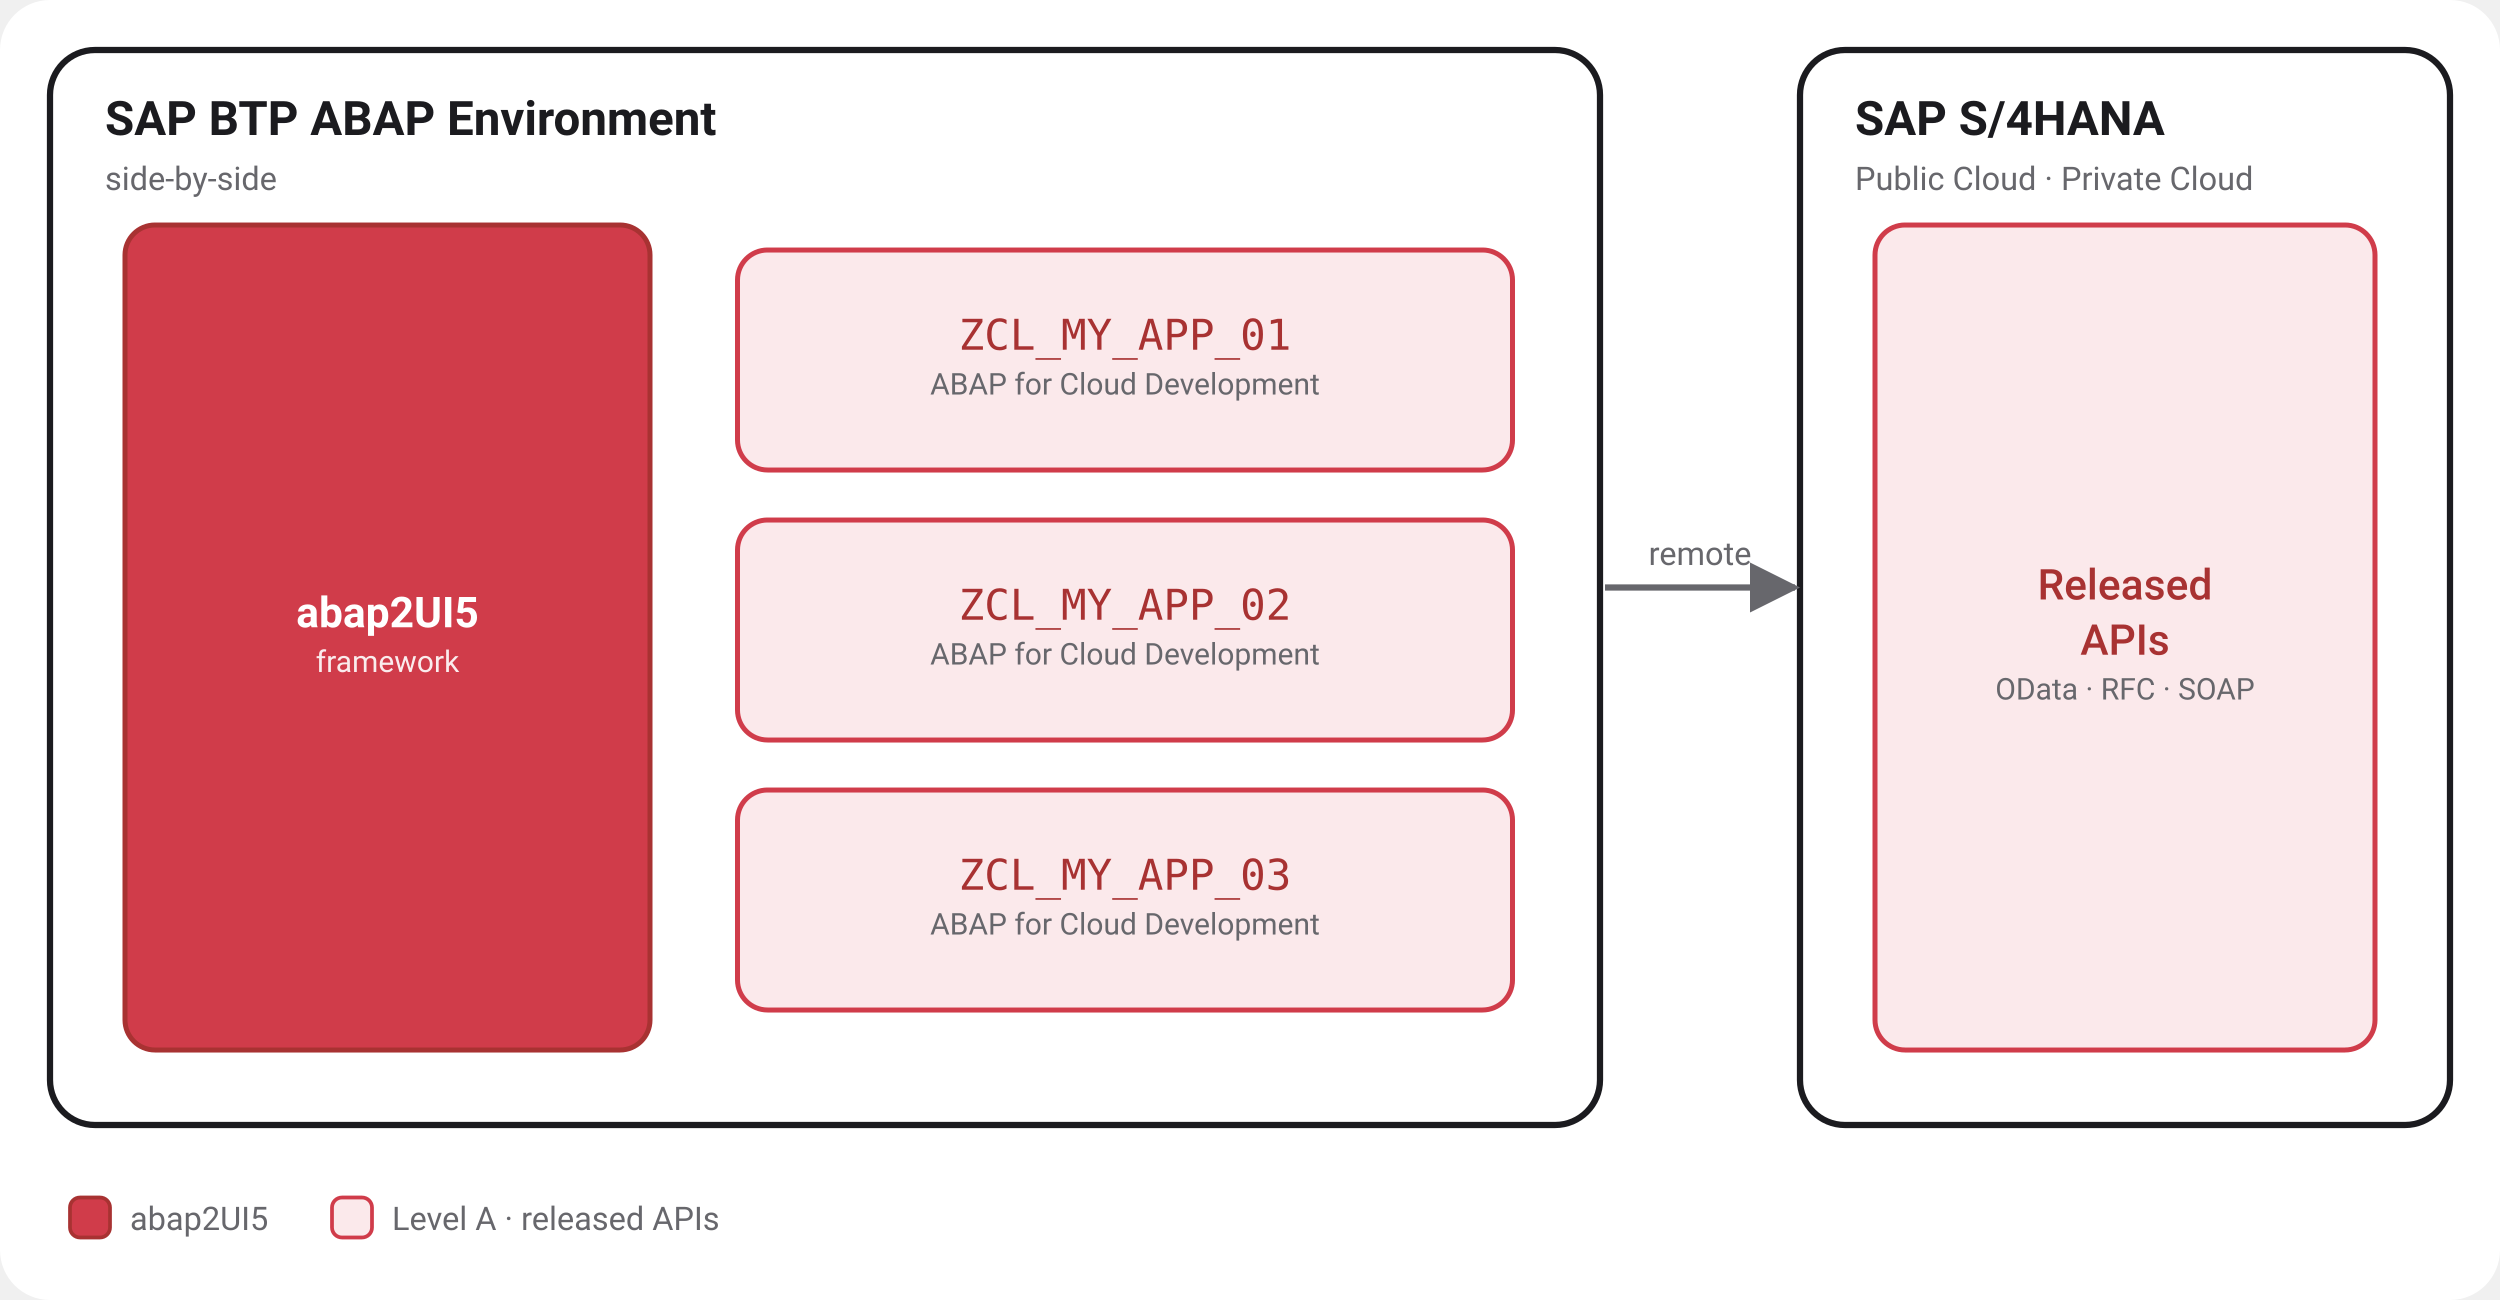
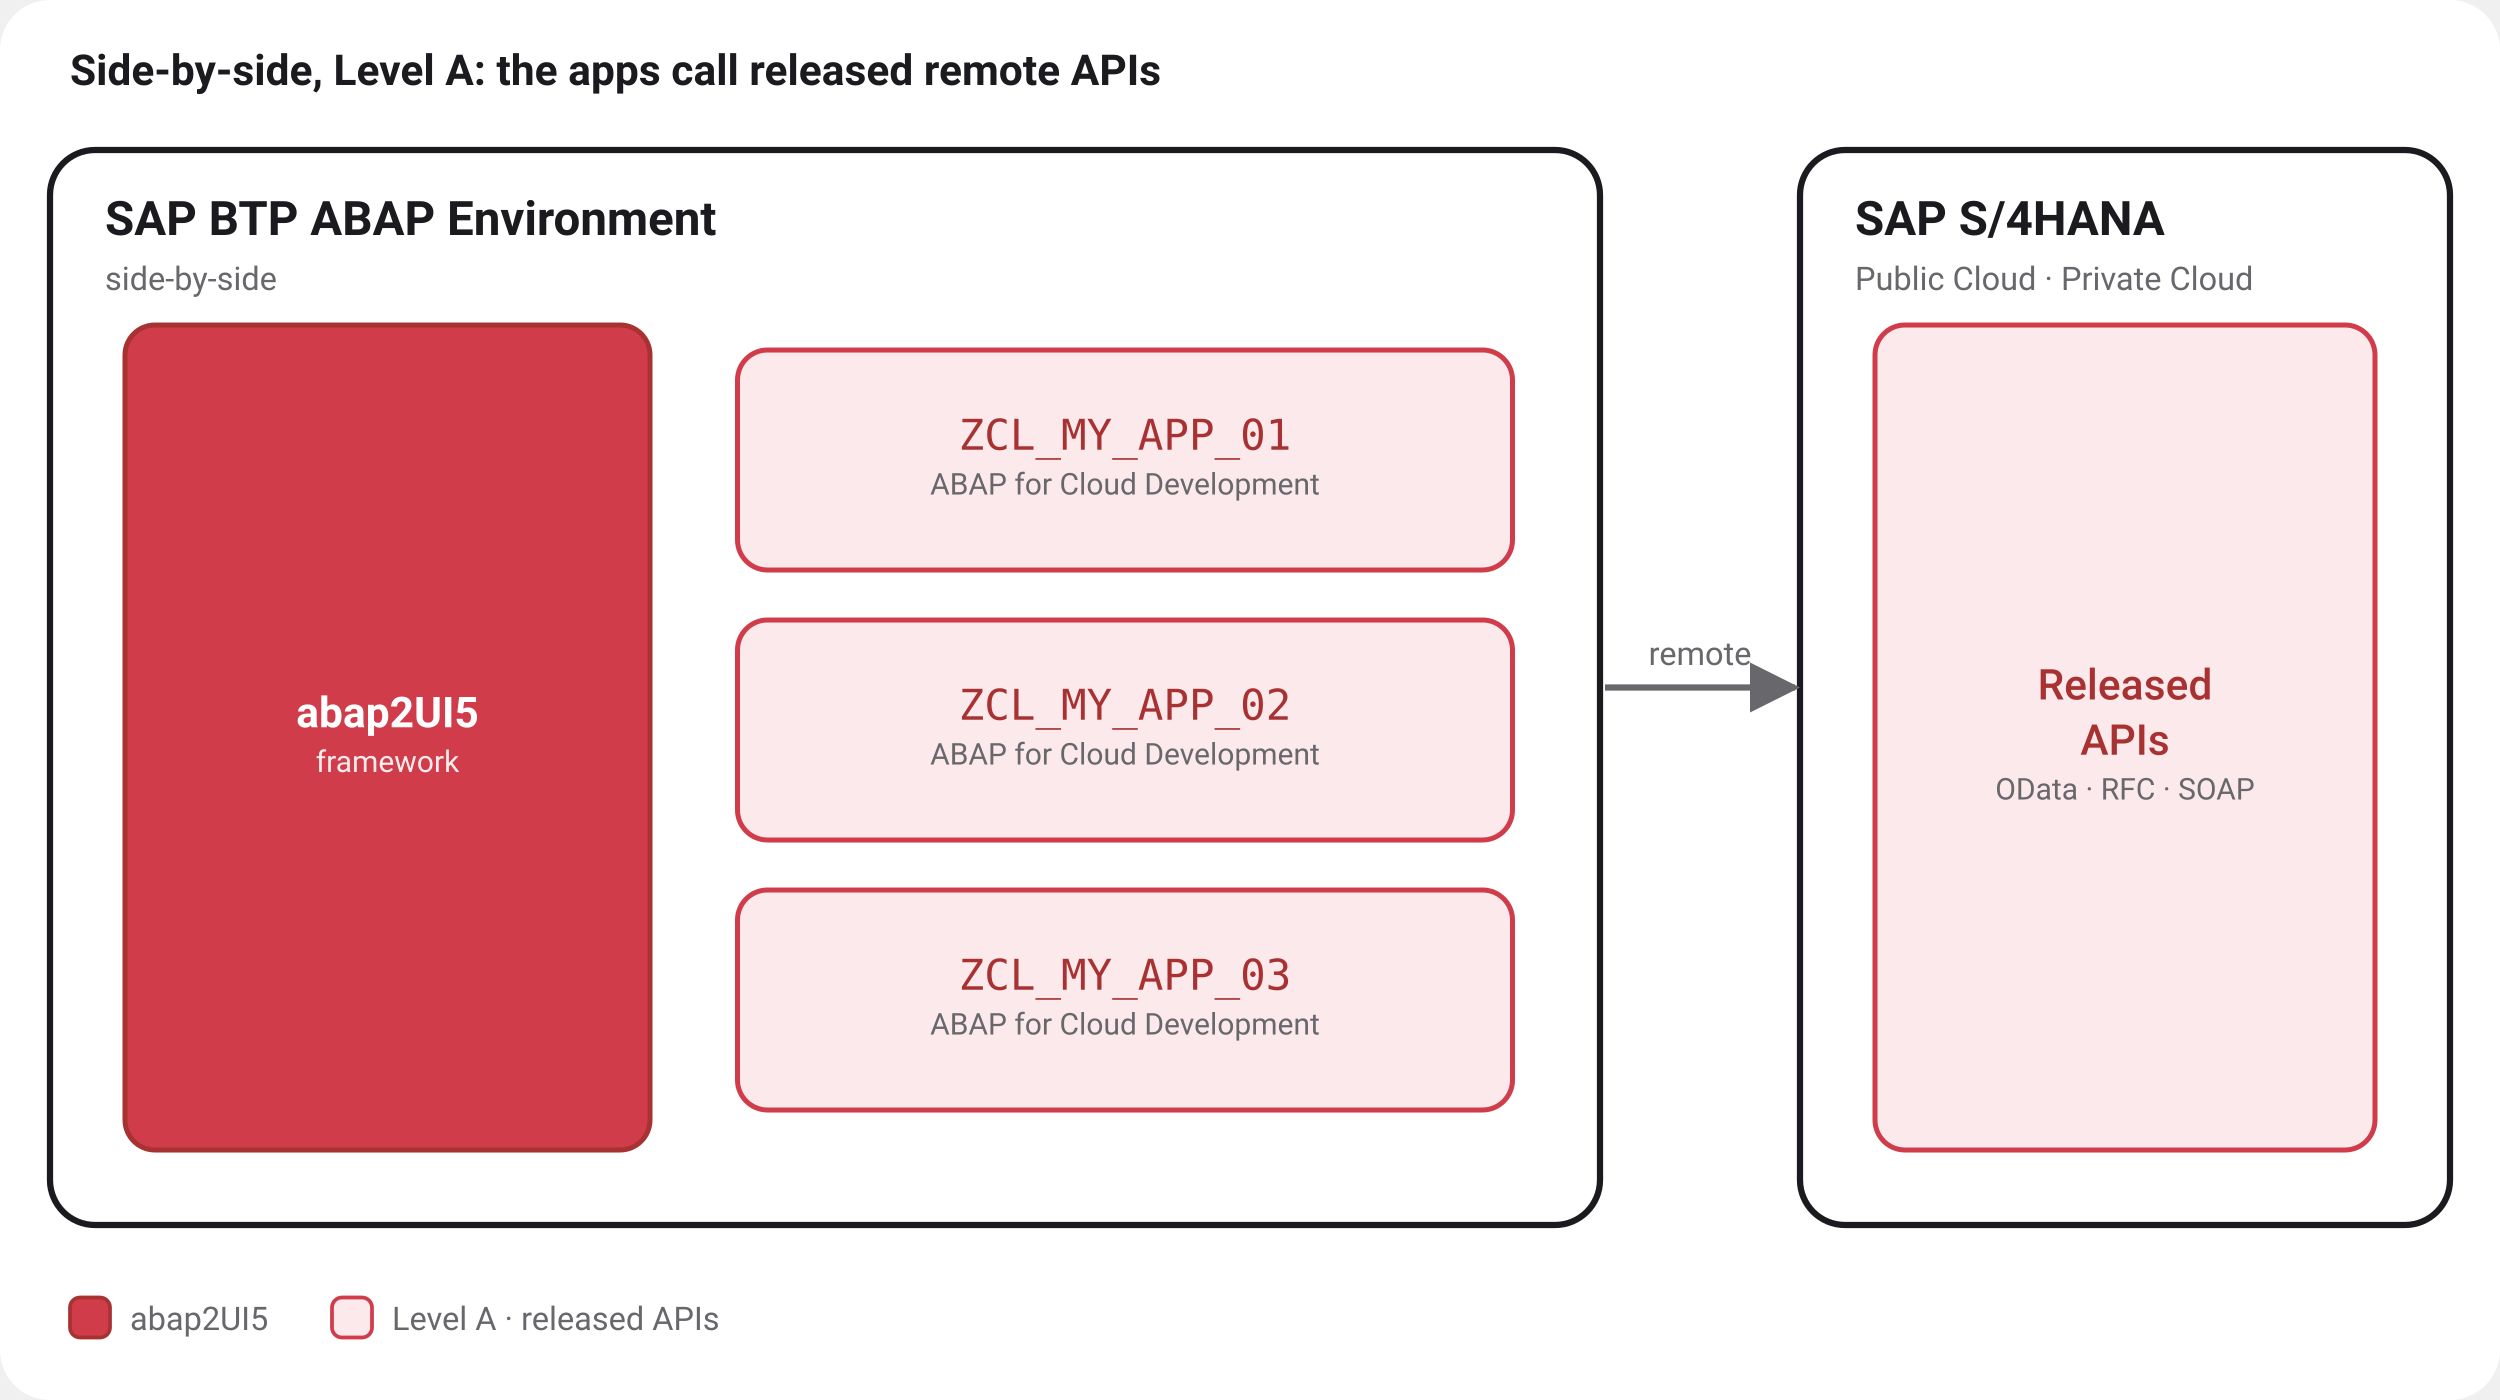
- <svg xmlns="http://www.w3.org/2000/svg" viewBox="0 0 1000 520" width="1000" height="520" role="img" aria-label="Side-by-side extension, Level A: abap2UI5 and the apps run on the SAP BTP ABAP Environment and call released remote APIs of S/4HANA">
+ <svg xmlns="http://www.w3.org/2000/svg" viewBox="0 0 1000 560" width="1000" height="560" role="img" aria-label="Side-by-side extension, Level A: abap2UI5 and the apps run on the SAP BTP ABAP Environment and call released remote APIs of S/4HANA">
  <style data-dark="">@media (prefers-color-scheme:dark){[fill="#ffffff"]{fill:#0f1522}[fill="#1b1b1f"]{fill:#f1f4f9}[fill="#67676c"]{fill:#9aa4b5}[fill="#fbe9eb"]{fill:#3a1d22}[fill="#d03c4a"]{fill:#f0606d}[fill="#a83232"]{fill:#ff8a95}[stroke="#67676c"]{stroke:#6b778c}[stroke="#1b1b1f"]{stroke:#d8dee8}[stroke="#d03c4a"]{stroke:#f0606d}[stroke="#a83232"]{stroke:#ff8a95}}</style>
  <defs>
    <marker id="arr" viewBox="0 0 10 10" refX="9" refY="5" markerWidth="8" markerHeight="8" orient="auto-start-reverse">
      <path d="M0 0 L10 5 L0 10 z" fill="#67676c" />
    </marker>
  </defs>
-   <rect width="1000" height="520" rx="20" fill="#ffffff" />
-   <rect x="20" y="20" width="620" height="430" rx="18" fill="#ffffff" stroke="#1b1b1f" stroke-width="2.5" />
-   <text x="42" y="54" font-family="-apple-system, BlinkMacSystemFont, 'Segoe UI', Roboto, Helvetica, Arial, sans-serif" font-size="19" font-weight="600" fill="#1b1b1f">SAP BTP ABAP Environment</text>
-   <text x="42" y="76" font-family="-apple-system, BlinkMacSystemFont, 'Segoe UI', Roboto, Helvetica, Arial, sans-serif" font-size="13" fill="#67676c">side-by-side</text>
-   <rect x="50" y="90" width="210" height="330" rx="12" fill="#d03c4a" stroke="#a83232" stroke-width="2" />
-   <text x="155" y="250.9" text-anchor="middle" font-family="-apple-system, BlinkMacSystemFont, 'Segoe UI', Roboto, Helvetica, Arial, sans-serif" font-size="17" font-weight="600" fill="#ffffff">abap2UI5</text>
-   <text x="155" y="268.8" text-anchor="middle" font-family="-apple-system, BlinkMacSystemFont, 'Segoe UI', Roboto, Helvetica, Arial, sans-serif" font-size="12" fill="#ffffff" opacity="0.9">framework</text>
-   <rect x="295" y="100" width="310" height="88" rx="12" fill="#fbe9eb" stroke="#d03c4a" stroke-width="2" />
-   <text x="450" y="139.9" text-anchor="middle" font-family="ui-monospace, SFMono-Regular, Menlo, Consolas, monospace" font-size="17" font-weight="500" fill="#a83232">ZCL_MY_APP_01</text>
-   <text x="450" y="157.8" text-anchor="middle" font-family="-apple-system, BlinkMacSystemFont, 'Segoe UI', Roboto, Helvetica, Arial, sans-serif" font-size="12" fill="#67676c" opacity="1">ABAP for Cloud Development</text>
-   <rect x="295" y="208" width="310" height="88" rx="12" fill="#fbe9eb" stroke="#d03c4a" stroke-width="2" />
-   <text x="450" y="247.9" text-anchor="middle" font-family="ui-monospace, SFMono-Regular, Menlo, Consolas, monospace" font-size="17" font-weight="500" fill="#a83232">ZCL_MY_APP_02</text>
-   <text x="450" y="265.8" text-anchor="middle" font-family="-apple-system, BlinkMacSystemFont, 'Segoe UI', Roboto, Helvetica, Arial, sans-serif" font-size="12" fill="#67676c" opacity="1">ABAP for Cloud Development</text>
-   <rect x="295" y="316" width="310" height="88" rx="12" fill="#fbe9eb" stroke="#d03c4a" stroke-width="2" />
-   <text x="450" y="355.9" text-anchor="middle" font-family="ui-monospace, SFMono-Regular, Menlo, Consolas, monospace" font-size="17" font-weight="500" fill="#a83232">ZCL_MY_APP_03</text>
-   <text x="450" y="373.8" text-anchor="middle" font-family="-apple-system, BlinkMacSystemFont, 'Segoe UI', Roboto, Helvetica, Arial, sans-serif" font-size="12" fill="#67676c" opacity="1">ABAP for Cloud Development</text>
-   <rect x="720" y="20" width="260" height="430" rx="18" fill="#ffffff" stroke="#1b1b1f" stroke-width="2.5" />
-   <text x="742" y="54" font-family="-apple-system, BlinkMacSystemFont, 'Segoe UI', Roboto, Helvetica, Arial, sans-serif" font-size="19" font-weight="600" fill="#1b1b1f">SAP S/4HANA</text>
-   <text x="742" y="76" font-family="-apple-system, BlinkMacSystemFont, 'Segoe UI', Roboto, Helvetica, Arial, sans-serif" font-size="13" fill="#67676c">Public Cloud · Private Cloud</text>
-   <rect x="750" y="90" width="200" height="330" rx="12" fill="#fbe9eb" stroke="#d03c4a" stroke-width="2" />
-   <text x="850" y="239.8" text-anchor="middle" font-family="-apple-system, BlinkMacSystemFont, 'Segoe UI', Roboto, Helvetica, Arial, sans-serif" font-size="17" font-weight="500" fill="#a83232">Released</text>
-   <text x="850" y="261.9" text-anchor="middle" font-family="-apple-system, BlinkMacSystemFont, 'Segoe UI', Roboto, Helvetica, Arial, sans-serif" font-size="17" font-weight="500" fill="#a83232">APIs</text>
-   <text x="850" y="279.8" text-anchor="middle" font-family="-apple-system, BlinkMacSystemFont, 'Segoe UI', Roboto, Helvetica, Arial, sans-serif" font-size="12" fill="#67676c" opacity="1">OData · RFC · SOAP</text>
-   <line x1="642" y1="235" x2="718" y2="235" stroke="#67676c" stroke-width="2.5" marker-end="url(#arr)" />
-   <text x="680" y="226" text-anchor="middle" font-family="-apple-system, BlinkMacSystemFont, 'Segoe UI', Roboto, Helvetica, Arial, sans-serif" font-size="13" fill="#67676c">remote</text>
-   <rect x="28" y="479" width="16" height="16" rx="4" fill="#d03c4a" stroke="#a83232" stroke-width="1.5" />
-   <text x="52" y="492" font-family="-apple-system, BlinkMacSystemFont, 'Segoe UI', Roboto, Helvetica, Arial, sans-serif" font-size="13" fill="#67676c">abap2UI5</text>
-   <rect x="132.8" y="479" width="16" height="16" rx="4" fill="#fbe9eb" stroke="#d03c4a" stroke-width="1.5" />
-   <text x="156.8" y="492" font-family="-apple-system, BlinkMacSystemFont, 'Segoe UI', Roboto, Helvetica, Arial, sans-serif" font-size="13" fill="#67676c">Level A · released APIs</text>
+   <rect width="1000" height="560" rx="20" fill="#ffffff" />
+   <text x="28" y="34" font-family="-apple-system, BlinkMacSystemFont, 'Segoe UI', Roboto, Helvetica, Arial, sans-serif" font-size="17" font-weight="700" fill="#1b1b1f">Side-by-side, Level A: the apps call released remote APIs</text>
+   <g transform="translate(0,40)">
+     <rect x="20" y="20" width="620" height="430" rx="18" fill="#ffffff" stroke="#1b1b1f" stroke-width="2.5" />
+     <text x="42" y="54" font-family="-apple-system, BlinkMacSystemFont, 'Segoe UI', Roboto, Helvetica, Arial, sans-serif" font-size="19" font-weight="600" fill="#1b1b1f">SAP BTP ABAP Environment</text>
+     <text x="42" y="76" font-family="-apple-system, BlinkMacSystemFont, 'Segoe UI', Roboto, Helvetica, Arial, sans-serif" font-size="13" fill="#67676c">side-by-side</text>
+     <rect x="50" y="90" width="210" height="330" rx="12" fill="#d03c4a" stroke="#a83232" stroke-width="2" />
+     <text x="155" y="250.9" text-anchor="middle" font-family="-apple-system, BlinkMacSystemFont, 'Segoe UI', Roboto, Helvetica, Arial, sans-serif" font-size="17" font-weight="600" fill="#ffffff">abap2UI5</text>
+     <text x="155" y="268.8" text-anchor="middle" font-family="-apple-system, BlinkMacSystemFont, 'Segoe UI', Roboto, Helvetica, Arial, sans-serif" font-size="12" fill="#ffffff" opacity="0.9">framework</text>
+     <rect x="295" y="100" width="310" height="88" rx="12" fill="#fbe9eb" stroke="#d03c4a" stroke-width="2" />
+     <text x="450" y="139.9" text-anchor="middle" font-family="ui-monospace, SFMono-Regular, Menlo, Consolas, monospace" font-size="17" font-weight="500" fill="#a83232">ZCL_MY_APP_01</text>
+     <text x="450" y="157.8" text-anchor="middle" font-family="-apple-system, BlinkMacSystemFont, 'Segoe UI', Roboto, Helvetica, Arial, sans-serif" font-size="12" fill="#67676c" opacity="1">ABAP for Cloud Development</text>
+     <rect x="295" y="208" width="310" height="88" rx="12" fill="#fbe9eb" stroke="#d03c4a" stroke-width="2" />
+     <text x="450" y="247.9" text-anchor="middle" font-family="ui-monospace, SFMono-Regular, Menlo, Consolas, monospace" font-size="17" font-weight="500" fill="#a83232">ZCL_MY_APP_02</text>
+     <text x="450" y="265.8" text-anchor="middle" font-family="-apple-system, BlinkMacSystemFont, 'Segoe UI', Roboto, Helvetica, Arial, sans-serif" font-size="12" fill="#67676c" opacity="1">ABAP for Cloud Development</text>
+     <rect x="295" y="316" width="310" height="88" rx="12" fill="#fbe9eb" stroke="#d03c4a" stroke-width="2" />
+     <text x="450" y="355.9" text-anchor="middle" font-family="ui-monospace, SFMono-Regular, Menlo, Consolas, monospace" font-size="17" font-weight="500" fill="#a83232">ZCL_MY_APP_03</text>
+     <text x="450" y="373.8" text-anchor="middle" font-family="-apple-system, BlinkMacSystemFont, 'Segoe UI', Roboto, Helvetica, Arial, sans-serif" font-size="12" fill="#67676c" opacity="1">ABAP for Cloud Development</text>
+     <rect x="720" y="20" width="260" height="430" rx="18" fill="#ffffff" stroke="#1b1b1f" stroke-width="2.5" />
+     <text x="742" y="54" font-family="-apple-system, BlinkMacSystemFont, 'Segoe UI', Roboto, Helvetica, Arial, sans-serif" font-size="19" font-weight="600" fill="#1b1b1f">SAP S/4HANA</text>
+     <text x="742" y="76" font-family="-apple-system, BlinkMacSystemFont, 'Segoe UI', Roboto, Helvetica, Arial, sans-serif" font-size="13" fill="#67676c">Public Cloud · Private Cloud</text>
+     <rect x="750" y="90" width="200" height="330" rx="12" fill="#fbe9eb" stroke="#d03c4a" stroke-width="2" />
+     <text x="850" y="239.8" text-anchor="middle" font-family="-apple-system, BlinkMacSystemFont, 'Segoe UI', Roboto, Helvetica, Arial, sans-serif" font-size="17" font-weight="500" fill="#a83232">Released</text>
+     <text x="850" y="261.9" text-anchor="middle" font-family="-apple-system, BlinkMacSystemFont, 'Segoe UI', Roboto, Helvetica, Arial, sans-serif" font-size="17" font-weight="500" fill="#a83232">APIs</text>
+     <text x="850" y="279.8" text-anchor="middle" font-family="-apple-system, BlinkMacSystemFont, 'Segoe UI', Roboto, Helvetica, Arial, sans-serif" font-size="12" fill="#67676c" opacity="1">OData · RFC · SOAP</text>
+     <line x1="642" y1="235" x2="718" y2="235" stroke="#67676c" stroke-width="2.5" marker-end="url(#arr)" />
+     <text x="680" y="226" text-anchor="middle" font-family="-apple-system, BlinkMacSystemFont, 'Segoe UI', Roboto, Helvetica, Arial, sans-serif" font-size="13" fill="#67676c">remote</text>
+     <rect x="28" y="479" width="16" height="16" rx="4" fill="#d03c4a" stroke="#a83232" stroke-width="1.5" />
+     <text x="52" y="492" font-family="-apple-system, BlinkMacSystemFont, 'Segoe UI', Roboto, Helvetica, Arial, sans-serif" font-size="13" fill="#67676c">abap2UI5</text>
+     <rect x="132.8" y="479" width="16" height="16" rx="4" fill="#fbe9eb" stroke="#d03c4a" stroke-width="1.5" />
+     <text x="156.8" y="492" font-family="-apple-system, BlinkMacSystemFont, 'Segoe UI', Roboto, Helvetica, Arial, sans-serif" font-size="13" fill="#67676c">Level A · released APIs</text>
+   </g>
</svg>
